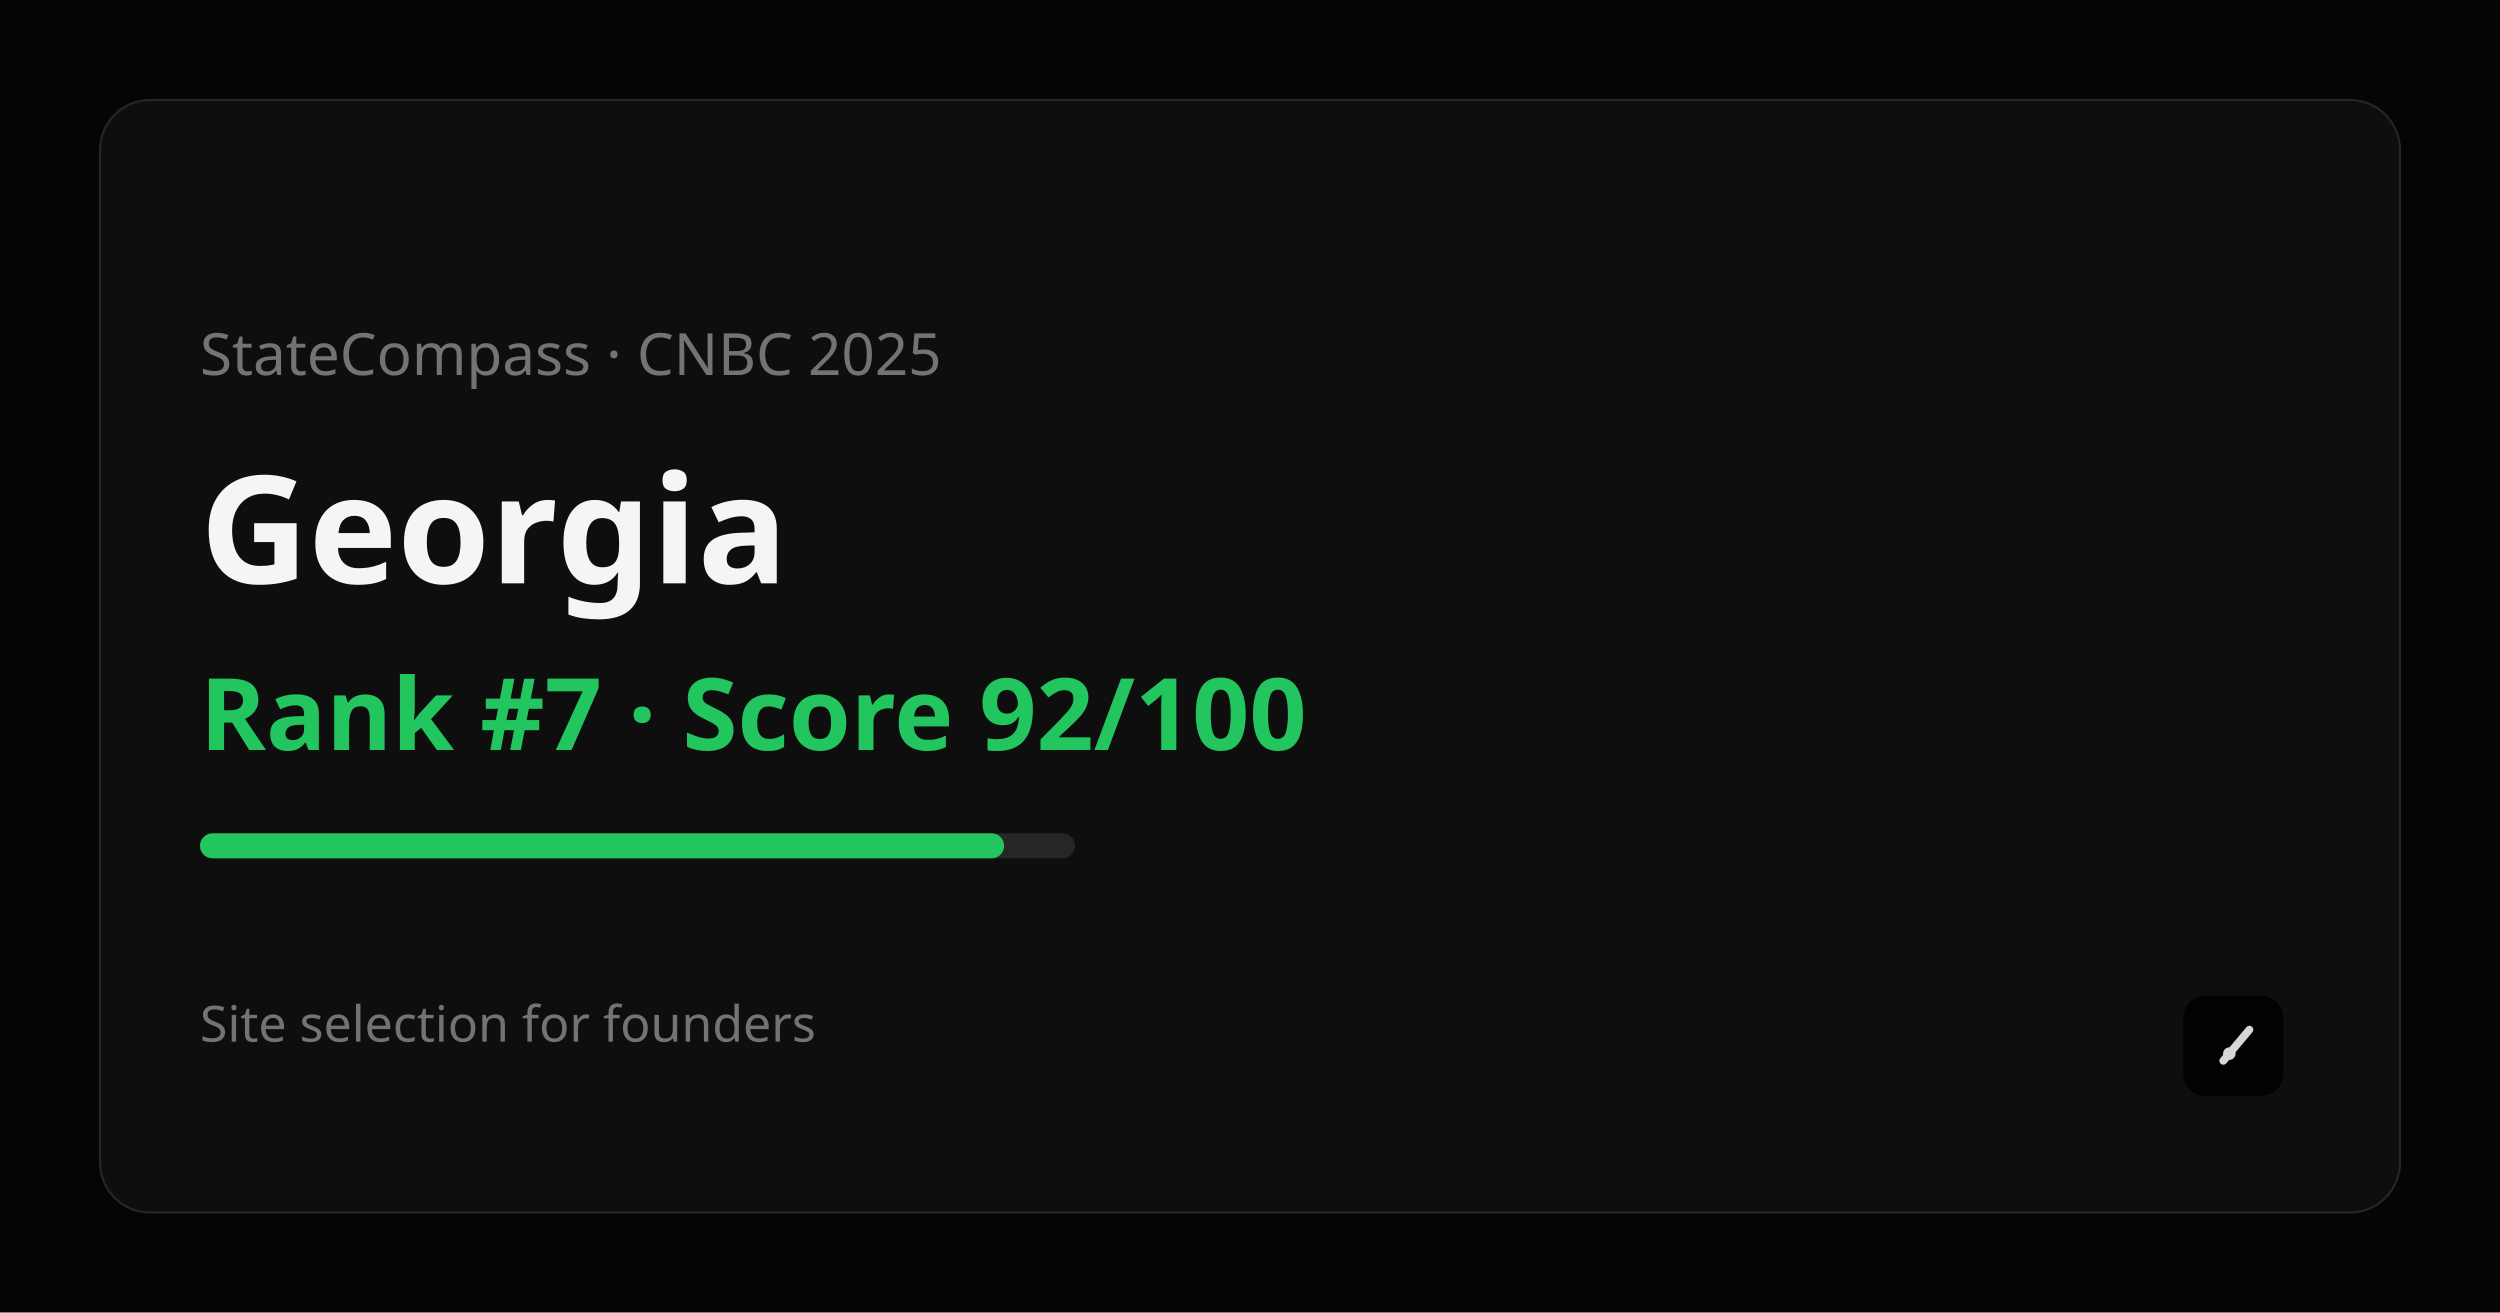
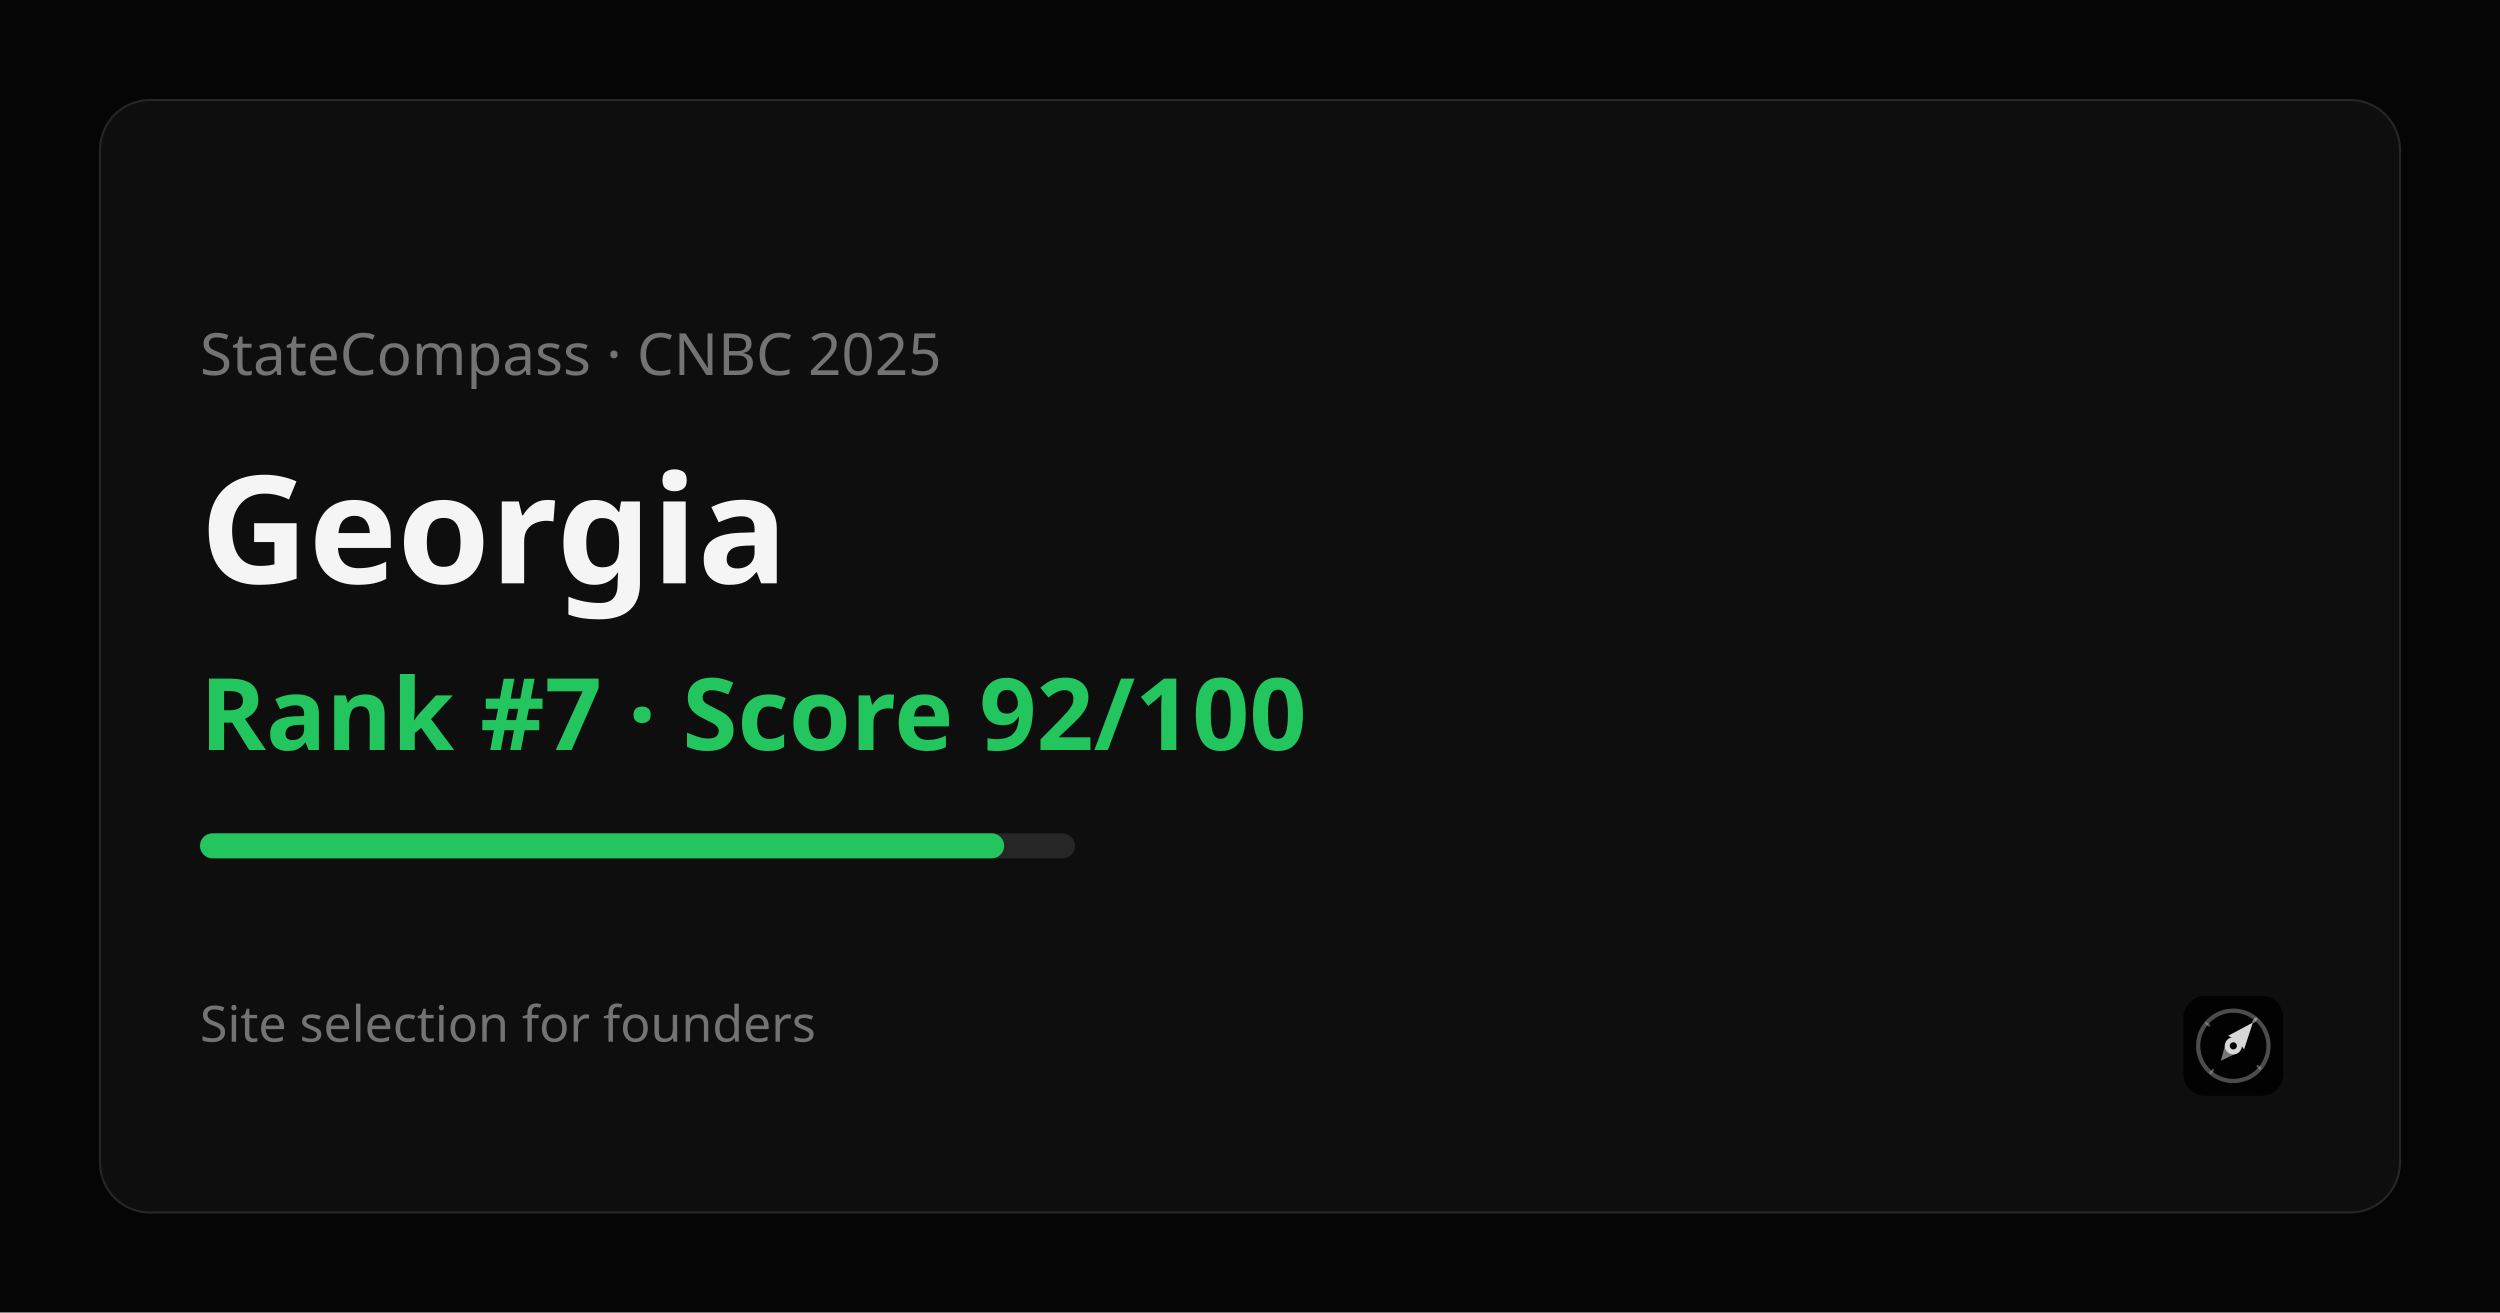
<svg xmlns="http://www.w3.org/2000/svg" width="1200" height="630" viewBox="0 0 1200 630">
  <rect width="1200" height="630" fill="#050505" />
  <rect x="48" y="48" width="1104" height="534" rx="24" fill="#0e0e0e" stroke="#262626" />
  <text x="96" y="180" fill="#737373" font-family="system-ui,sans-serif" font-size="28">StateCompass · CNBC 2025</text>
  <text x="96" y="280" fill="#f5f5f5" font-family="system-ui,sans-serif" font-size="72" font-weight="700">Georgia</text>
  <text x="96" y="360" fill="#22c55e" font-family="system-ui,sans-serif" font-size="48" font-weight="600">Rank #7 · Score 92/100</text>
  <rect x="96" y="400" width="420" height="12" rx="6" fill="#262626" />
  <rect x="96" y="400" width="386" height="12" rx="6" fill="#22c55e" />
  <text x="96" y="500" fill="#737373" font-family="system-ui,sans-serif" font-size="24">Site selection for founders</text>
  <g transform="translate(1104, 534)" opacity="0.85">
    <g transform="translate(-56, -56)">
      <rect width="48" height="48" rx="10.5" fill="#000000" />
-       <g transform="translate(24.00,25.44) rotate(40)">
-         <line x1="0" y1="3.00" x2="0" y2="-12.00" stroke="#fafafa" stroke-width="3.75" stroke-linecap="round" />
-         <line x1="0" y1="3.00" x2="0" y2="7.50" stroke="#fafafa" stroke-width="3.75" stroke-linecap="round" />
-         <circle cx="0" cy="3.00" r="3.00" fill="#fafafa" />
+       <g transform="translate(24.00,24.00) rotate(40)">
+         <circle cx="0" cy="0" r="16.88" fill="none" stroke="#fafafa" stroke-width="2.03" opacity="0.35" />
+         <line x1="0" y1="-16.88" x2="0" y2="-15.15" stroke="#fafafa" stroke-width="1.35" stroke-linecap="round" opacity="0.55" />
+         <line x1="16.88" y1="0" x2="15.15" y2="0" stroke="#fafafa" stroke-width="1.12" stroke-linecap="round" opacity="0.35" />
+         <line x1="0" y1="16.88" x2="0" y2="15.15" stroke="#fafafa" stroke-width="1.12" stroke-linecap="round" opacity="0.35" />
+         <line x1="-16.88" y1="0" x2="-15.15" y2="0" stroke="#fafafa" stroke-width="1.12" stroke-linecap="round" opacity="0.35" />
+         <path d="M 0,-14.62 L -5.03,-2.03 L 0,-3.22 L 5.03,-2.03 Z" fill="#fafafa" />
+         <path d="M 0,9.38 L -3.53,1.58 L 0,0.22 L 3.53,1.58 Z" fill="#8a8a8a" />
+         <circle cx="0" cy="0" r="4.12" fill="#fafafa" />
+         <circle cx="0" cy="0" r="1.72" fill="#000000" />
      </g>
    </g>
  </g>
</svg>
